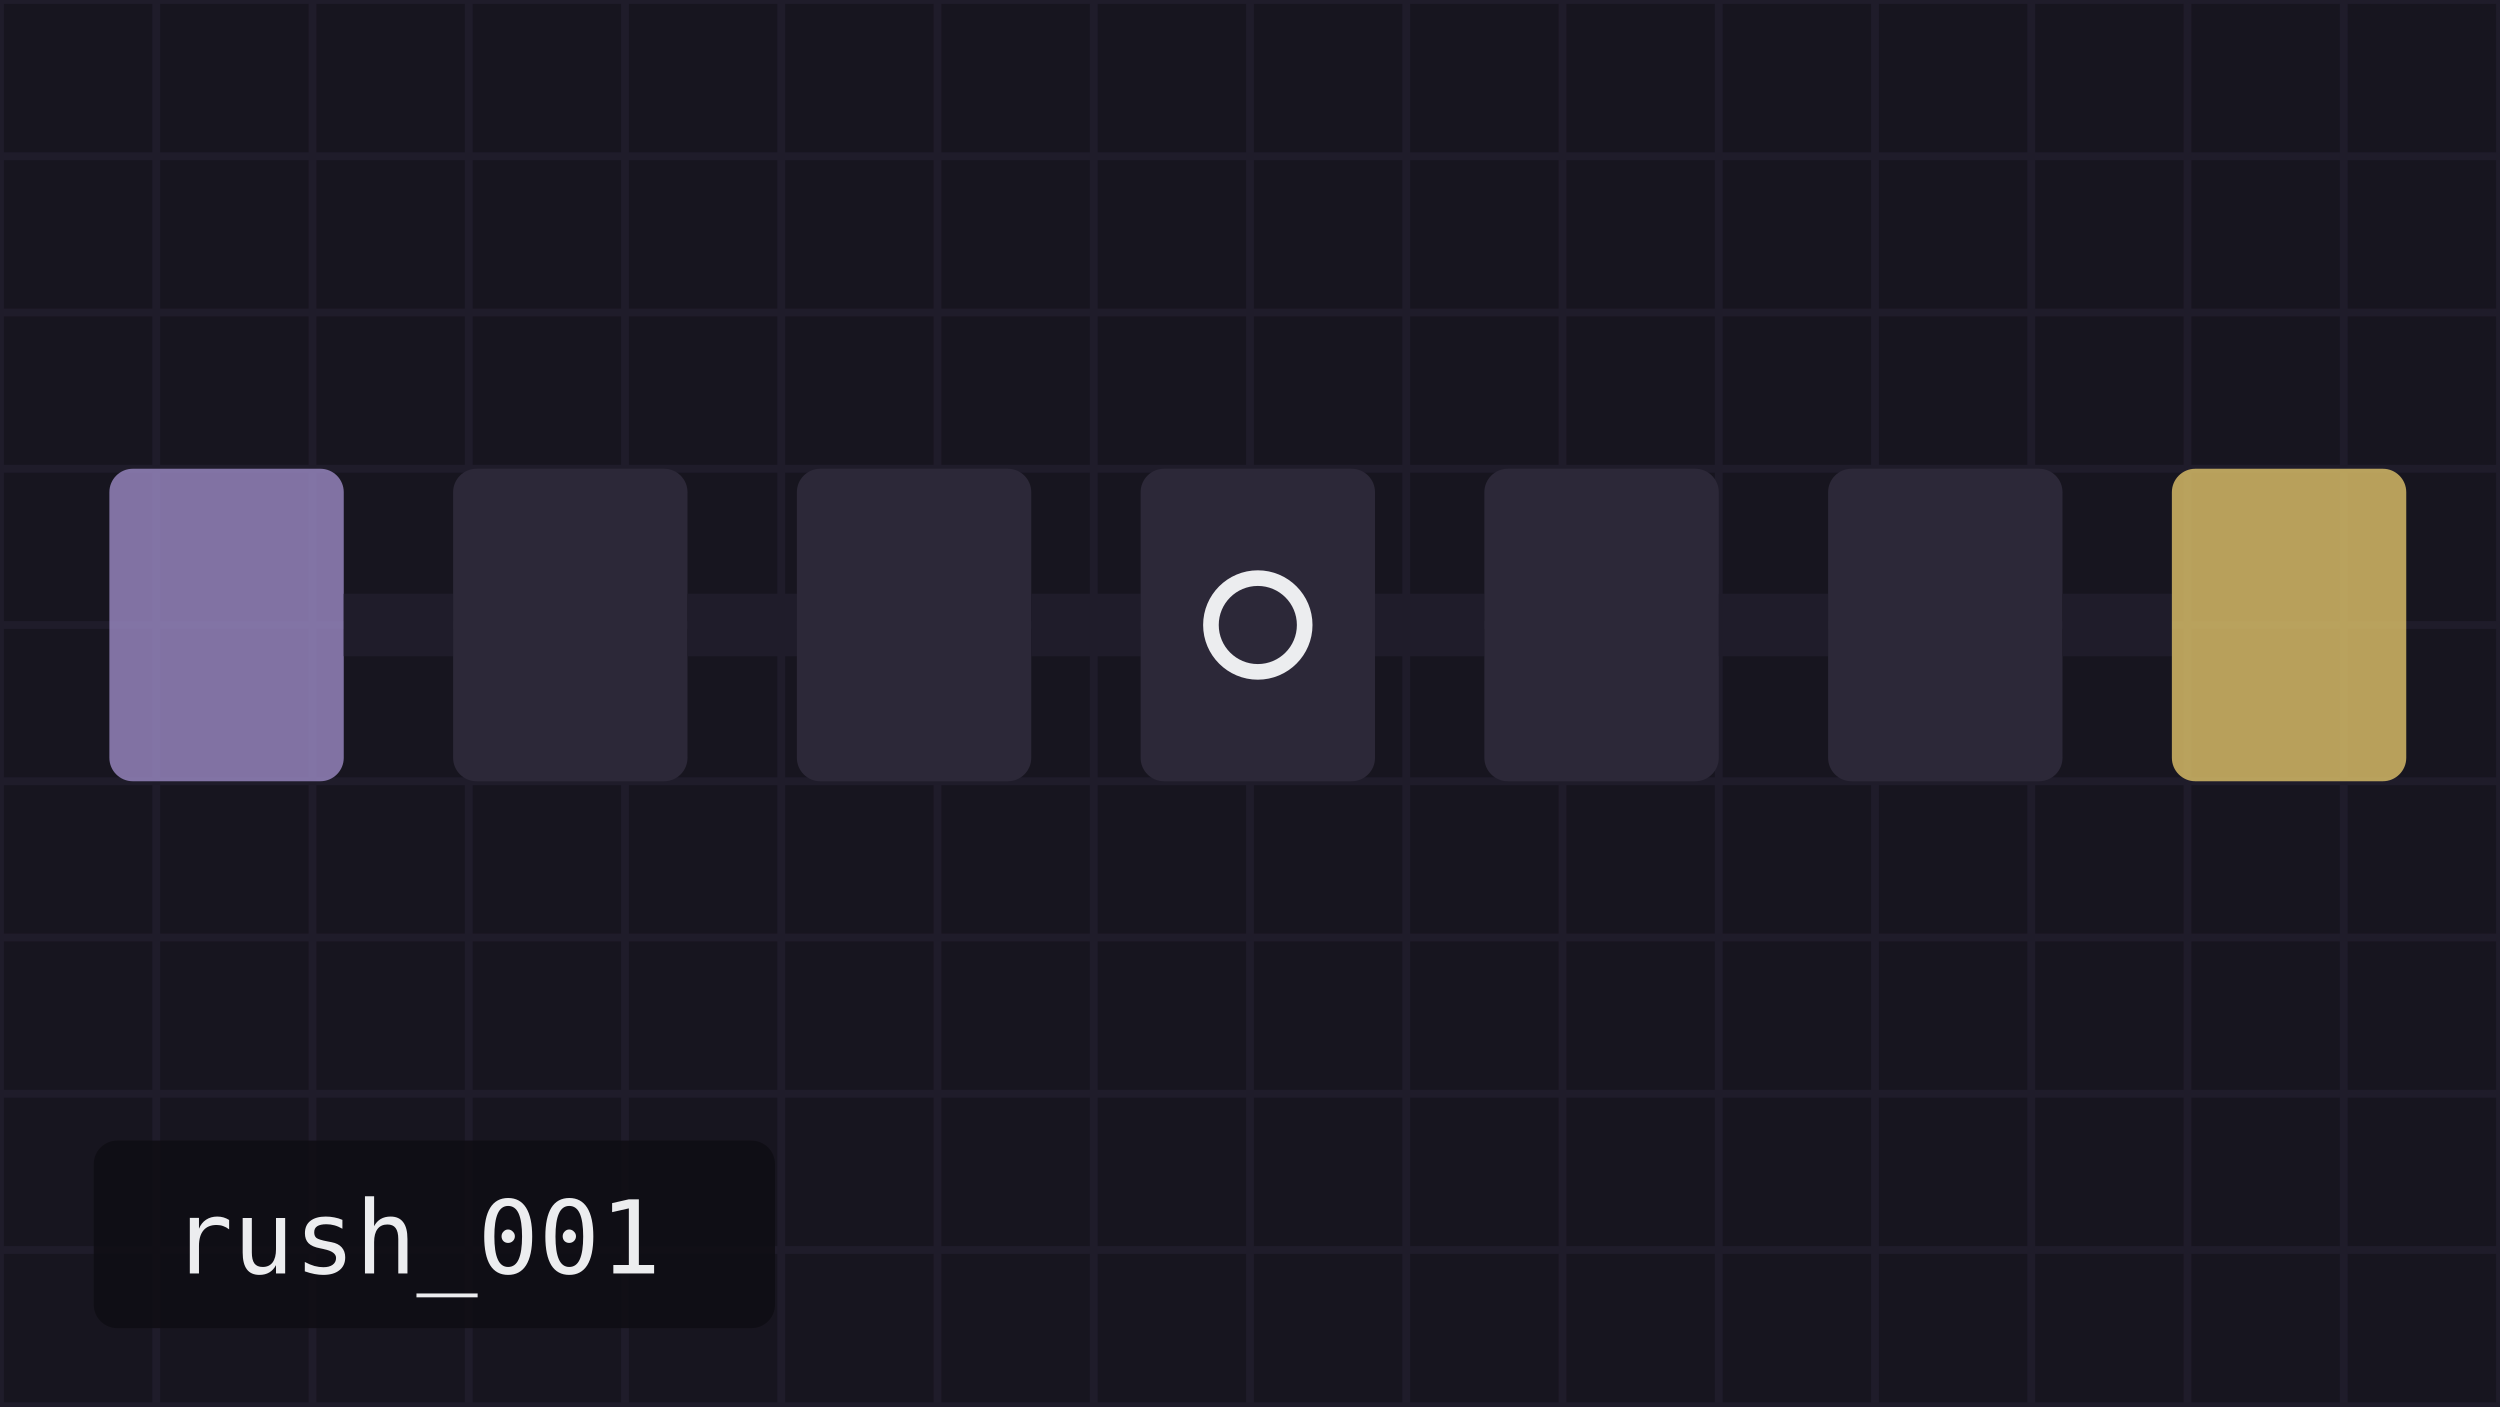
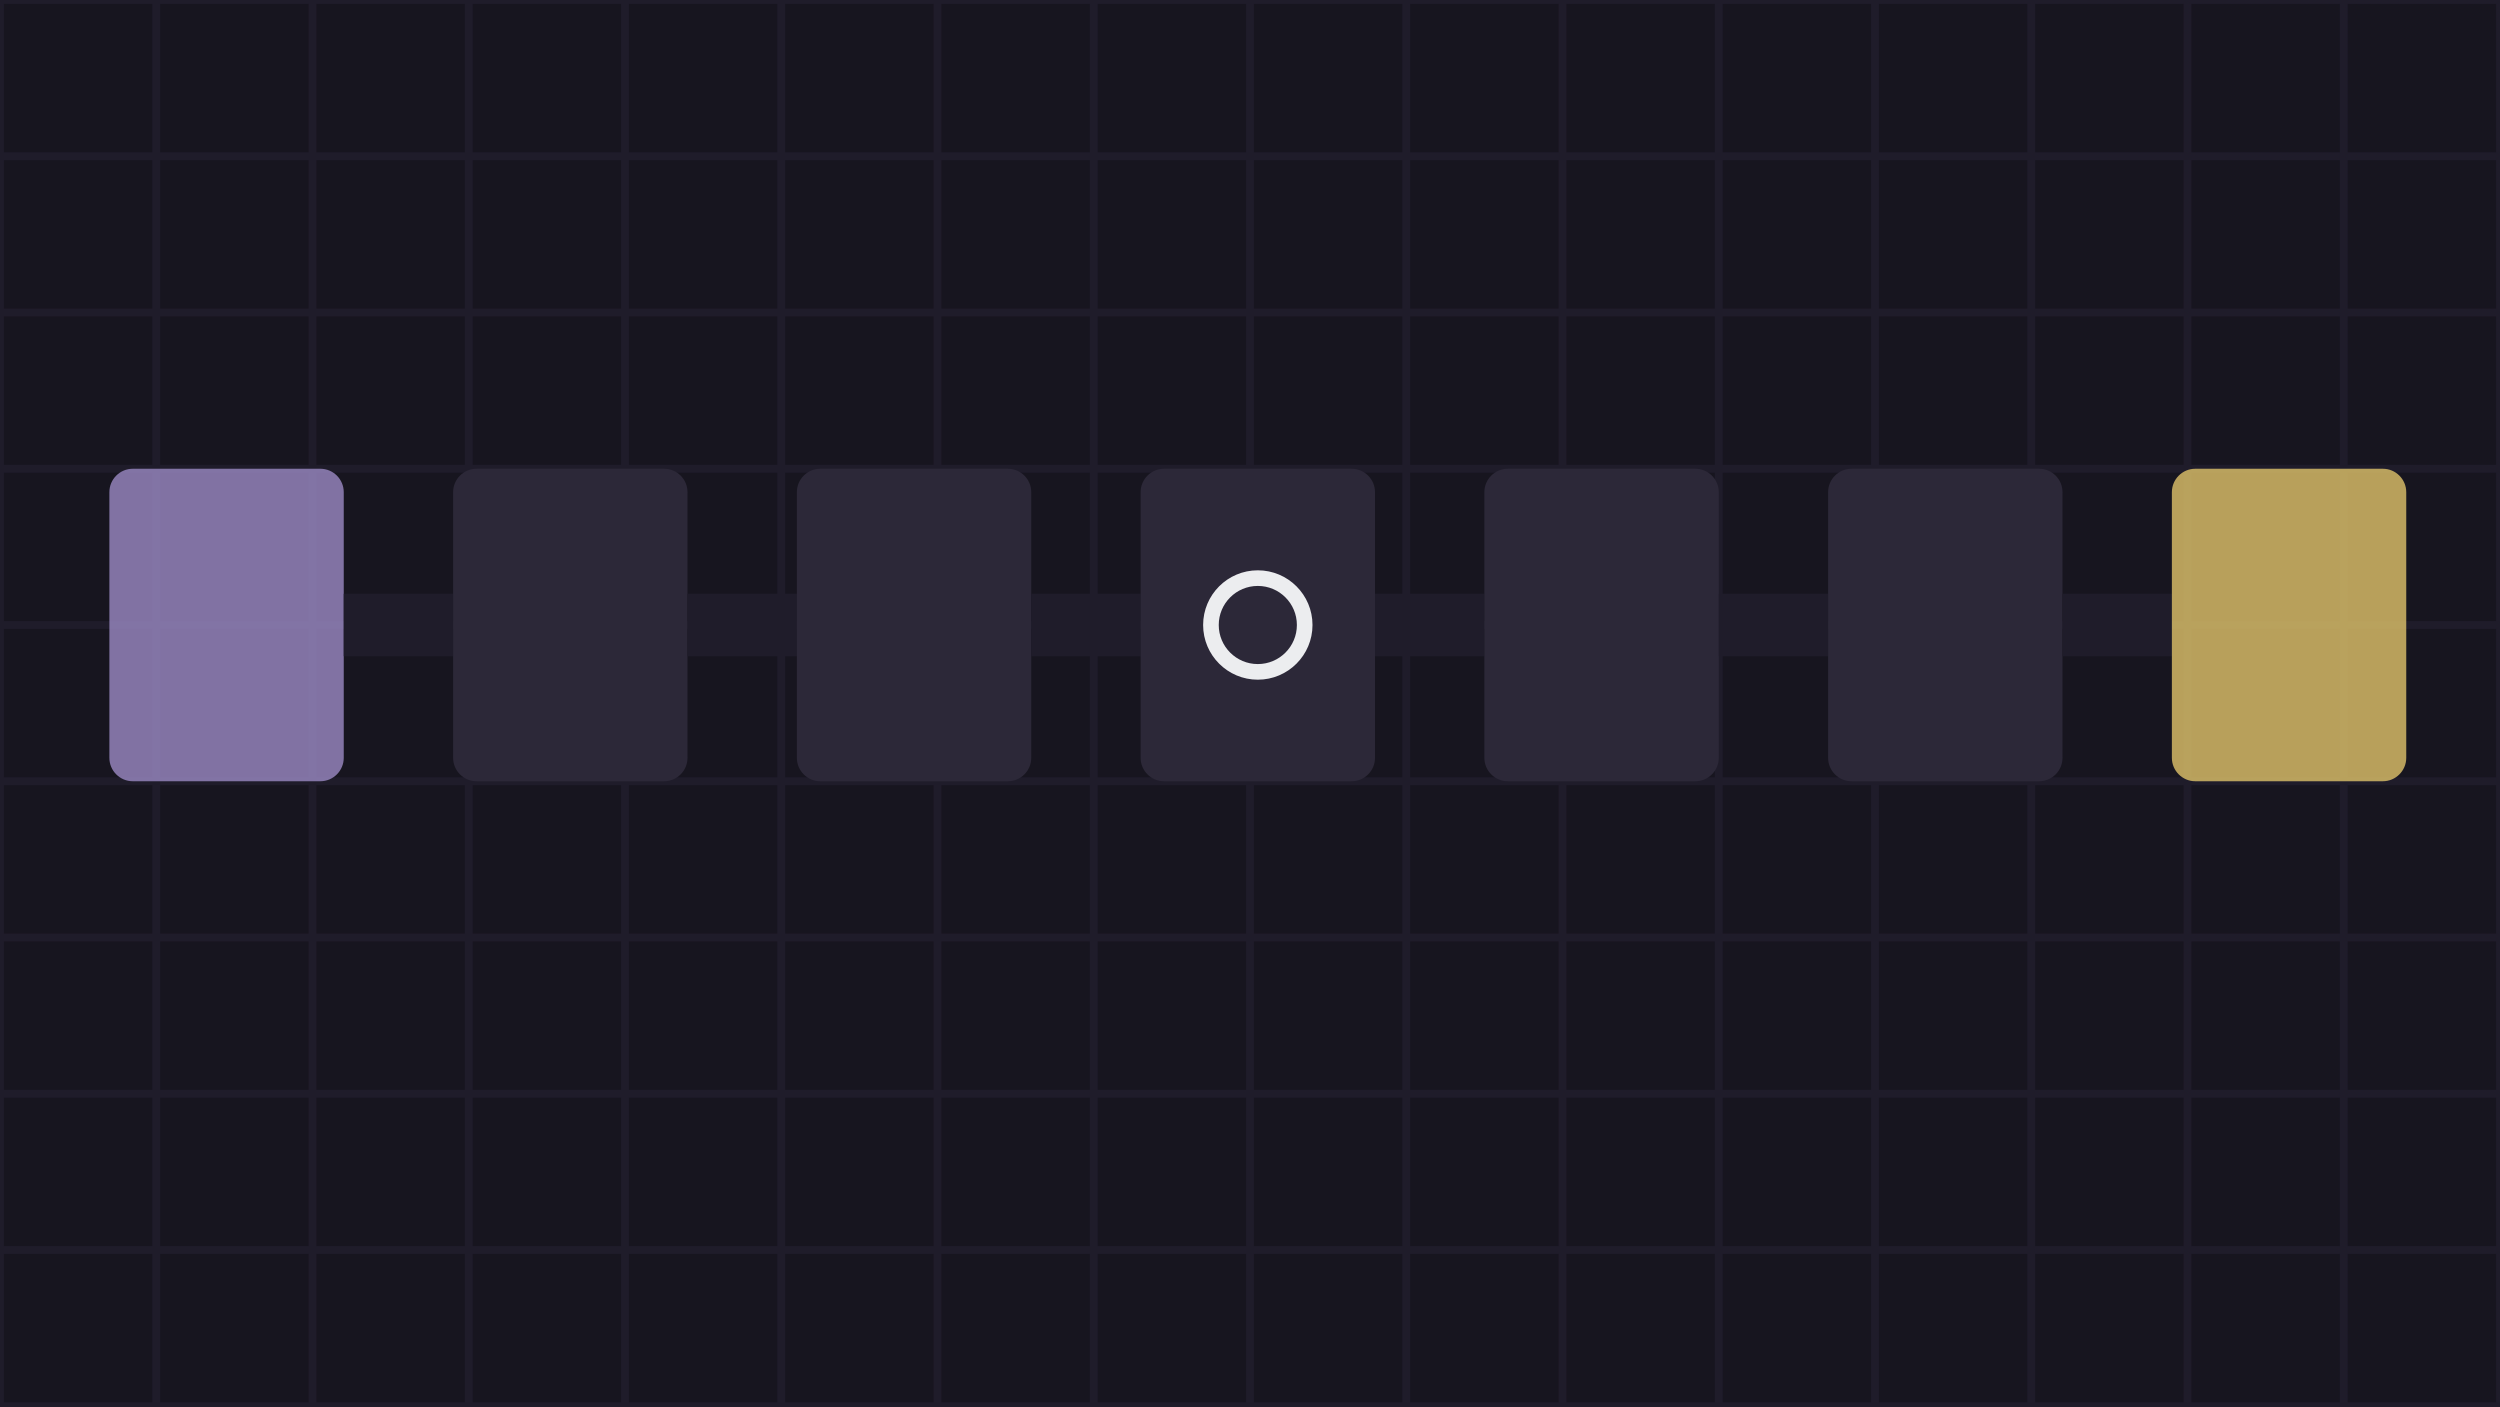
<svg xmlns="http://www.w3.org/2000/svg" viewBox="0 0 320 180" role="img" aria-label="rush_001">
  <rect width="320" height="180" fill="#17151F" />
  <path d="M0 0V180" stroke="#1F1C2A" stroke-width="1" />
  <path d="M20 0V180" stroke="#1F1C2A" stroke-width="1" />
  <path d="M40 0V180" stroke="#1F1C2A" stroke-width="1" />
  <path d="M60 0V180" stroke="#1F1C2A" stroke-width="1" />
  <path d="M80 0V180" stroke="#1F1C2A" stroke-width="1" />
  <path d="M100 0V180" stroke="#1F1C2A" stroke-width="1" />
  <path d="M120 0V180" stroke="#1F1C2A" stroke-width="1" />
  <path d="M140 0V180" stroke="#1F1C2A" stroke-width="1" />
  <path d="M160 0V180" stroke="#1F1C2A" stroke-width="1" />
  <path d="M180 0V180" stroke="#1F1C2A" stroke-width="1" />
  <path d="M200 0V180" stroke="#1F1C2A" stroke-width="1" />
  <path d="M220 0V180" stroke="#1F1C2A" stroke-width="1" />
  <path d="M240 0V180" stroke="#1F1C2A" stroke-width="1" />
  <path d="M260 0V180" stroke="#1F1C2A" stroke-width="1" />
  <path d="M280 0V180" stroke="#1F1C2A" stroke-width="1" />
  <path d="M300 0V180" stroke="#1F1C2A" stroke-width="1" />
  <path d="M320 0V180" stroke="#1F1C2A" stroke-width="1" />
  <path d="M0 0H320" stroke="#1F1C2A" stroke-width="1" />
  <path d="M0 20H320" stroke="#1F1C2A" stroke-width="1" />
  <path d="M0 40H320" stroke="#1F1C2A" stroke-width="1" />
  <path d="M0 60H320" stroke="#1F1C2A" stroke-width="1" />
  <path d="M0 80H320" stroke="#1F1C2A" stroke-width="1" />
  <path d="M0 100H320" stroke="#1F1C2A" stroke-width="1" />
  <path d="M0 120H320" stroke="#1F1C2A" stroke-width="1" />
  <path d="M0 140H320" stroke="#1F1C2A" stroke-width="1" />
  <path d="M0 160H320" stroke="#1F1C2A" stroke-width="1" />
  <path d="M0 180H320" stroke="#1F1C2A" stroke-width="1" />
  <rect x="14" y="60" width="30" height="40" rx="3" fill="#9B8AC4" fill-opacity="0.8" />
  <rect x="44" y="76" width="14" height="8" rx="0" fill="#1F1C2A" fill-opacity="1" />
  <rect x="58" y="60" width="30" height="40" rx="3" fill="#2C2838" fill-opacity="1" />
  <rect x="88" y="76" width="14" height="8" rx="0" fill="#1F1C2A" fill-opacity="1" />
  <rect x="102" y="60" width="30" height="40" rx="3" fill="#2C2838" fill-opacity="1" />
  <rect x="132" y="76" width="14" height="8" rx="0" fill="#1F1C2A" fill-opacity="1" />
  <rect x="146" y="60" width="30" height="40" rx="3" fill="#2C2838" fill-opacity="1" />
  <rect x="176" y="76" width="14" height="8" rx="0" fill="#1F1C2A" fill-opacity="1" />
  <rect x="190" y="60" width="30" height="40" rx="3" fill="#2C2838" fill-opacity="1" />
  <rect x="220" y="76" width="14" height="8" rx="0" fill="#1F1C2A" fill-opacity="1" />
  <rect x="234" y="60" width="30" height="40" rx="3" fill="#2C2838" fill-opacity="1" />
  <rect x="264" y="76" width="14" height="8" rx="0" fill="#1F1C2A" fill-opacity="1" />
  <rect x="278" y="60" width="30" height="40" rx="3" fill="#E0C36A" fill-opacity="0.8" />
  <circle cx="161" cy="80" r="6" fill="none" stroke="#ECEDEF" stroke-width="2" />
-   <rect x="12" y="146" width="87.2" height="24" rx="3" fill="#0F0E13" fill-opacity="0.85" />
-   <text x="22" y="163" font-family="IBM Plex Mono, ui-monospace, monospace" font-size="13" fill="#ECEDEF">rush_001</text>
</svg>
